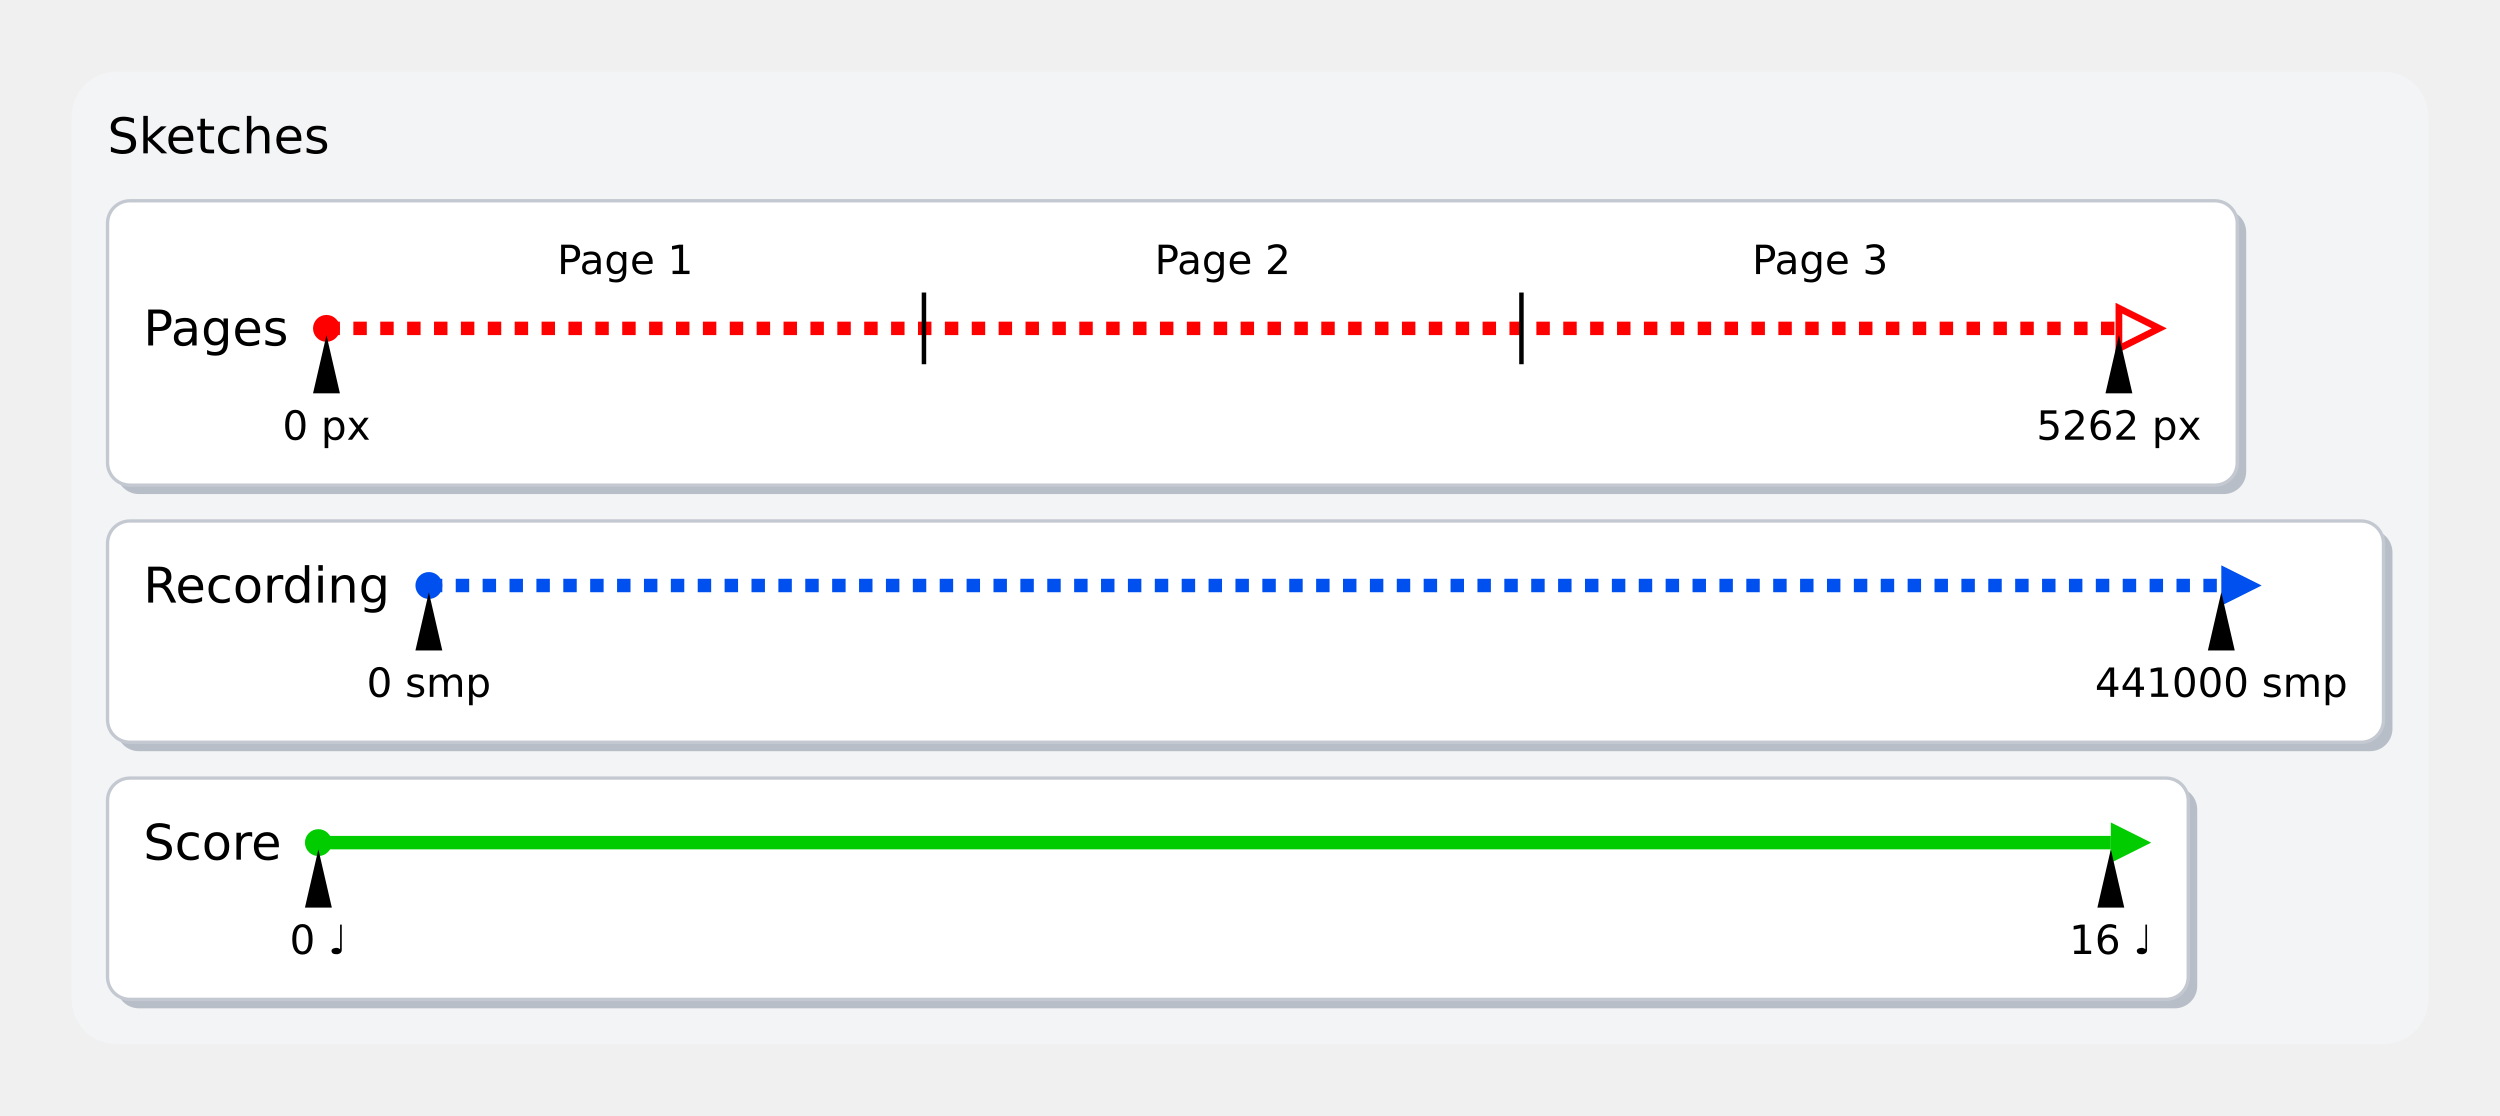
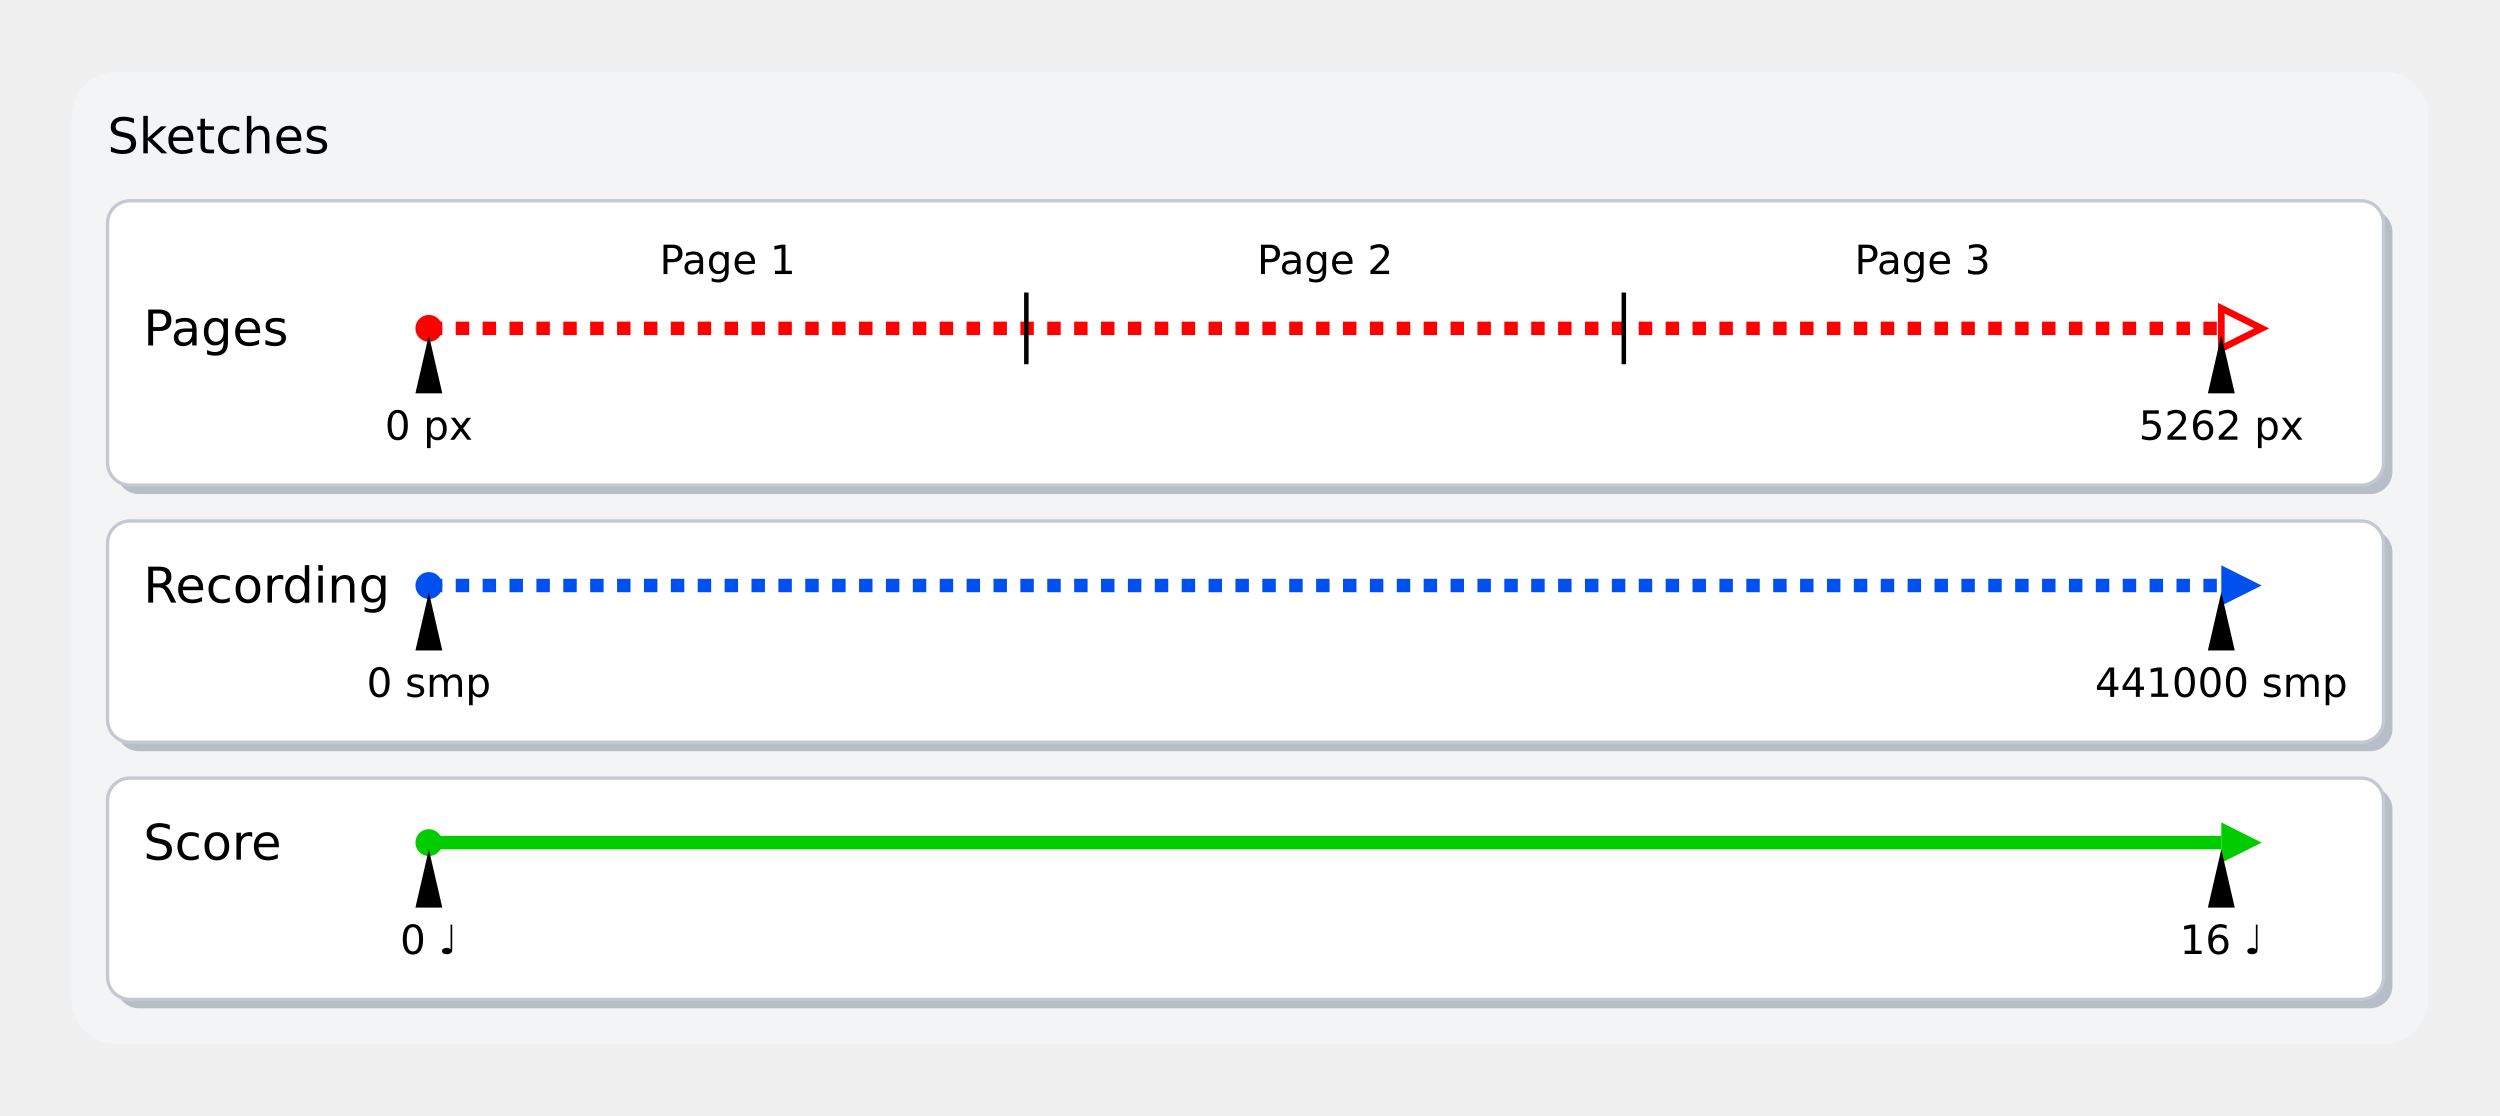
<svg xmlns="http://www.w3.org/2000/svg" width="557.897" height="249.016" viewBox="0 0 557.897 249.016" font-family="DejaVu Sans" text-rendering="geometricPrecision" style="font-kerning:none;font-variant-ligatures:none">
  <g transform="translate(16 16)">
    <rect x="0" y="0" width="525.897" height="217.016" rx="10" fill="#F3F4F6" />
    <text data-address="name" x="8" y="18.21" text-anchor="start" font-size="11" fill="#000000">Sketches</text>
-     <rect data-address="pages/card" x="10" y="30.805" width="475.257" height="63.453" rx="5" fill="#B8BEC8" />
-     <rect data-address="pages/card" x="8" y="28.805" width="475.257" height="63.453" rx="5" fill="#FFFFFF" stroke="#C4C9D1" stroke-width="0.75" />
-     <line data-address="pages" x1="56.855" y1="57.281" x2="456.855" y2="57.281" stroke="#FF0000" stroke-width="3" stroke-dasharray="3 3" />
-     <circle data-address="pages" cx="56.855" cy="57.281" r="3" fill="#FF0000" />
-     <polygon data-address="pages" points="465.855,57.281 456.855,52.781 456.855,61.781" fill="none" stroke="#FF0000" stroke-width="1.5" />
-     <line data-address="page_2/start" x1="190.188" y1="49.281" x2="190.188" y2="65.281" stroke="#000000" stroke-width="1" />
-     <line data-address="page_3/start" x1="323.522" y1="49.281" x2="323.522" y2="65.281" stroke="#000000" stroke-width="1" />
-     <polygon data-address="pages/start" points="56.855,58.781 53.855,71.781 59.855,71.781" fill="#000000" />
-     <polygon data-address="pages/end" points="456.855,58.781 453.855,71.781 459.855,71.781" fill="#000000" />
+     <rect data-address="pages/card" x="10" y="30.805" width="507.897" height="63.453" rx="5" fill="#B8BEC8" />
+     <rect data-address="pages/card" x="8" y="28.805" width="507.897" height="63.453" rx="5" fill="#FFFFFF" stroke="#C4C9D1" stroke-width="0.75" />
+     <line data-address="pages" x1="79.704" y1="57.281" x2="479.704" y2="57.281" stroke="#FF0000" stroke-width="3" stroke-dasharray="3 3" />
+     <circle data-address="pages" cx="79.704" cy="57.281" r="3" fill="#FF0000" />
+     <polygon data-address="pages" points="488.704,57.281 479.704,52.781 479.704,61.781" fill="none" stroke="#FF0000" stroke-width="1.5" />
+     <line data-address="page_2/start" x1="213.037" y1="49.281" x2="213.037" y2="65.281" stroke="#000000" stroke-width="1" />
+     <line data-address="page_3/start" x1="346.37" y1="49.281" x2="346.37" y2="65.281" stroke="#000000" stroke-width="1" />
+     <polygon data-address="pages/start" points="79.704,58.781 76.704,71.781 82.704,71.781" fill="#000000" />
+     <polygon data-address="pages/end" points="479.704,58.781 476.704,71.781 482.704,71.781" fill="#000000" />
    <text data-address="pages/name" x="16" y="61.089" text-anchor="start" font-size="11" fill="#000000">Pages</text>
-     <text data-address="pages/start/label" x="56.855" y="82.135" text-anchor="middle" font-size="9" fill="#000000">0 px</text>
-     <text data-address="pages/end/label" x="456.855" y="82.135" text-anchor="middle" font-size="9" fill="#000000">5262 px</text>
-     <text data-address="page_1/label" x="123.522" y="45.159" text-anchor="middle" font-size="9" fill="#000000">Page 1</text>
-     <text data-address="page_2/label" x="256.855" y="45.159" text-anchor="middle" font-size="9" fill="#000000">Page 2</text>
-     <text data-address="page_3/label" x="390.188" y="45.159" text-anchor="middle" font-size="9" fill="#000000">Page 3</text>
+     <text data-address="pages/start/label" x="79.704" y="82.135" text-anchor="middle" font-size="9" fill="#000000">0 px</text>
+     <text data-address="pages/end/label" x="479.704" y="82.135" text-anchor="middle" font-size="9" fill="#000000">5262 px</text>
+     <text data-address="page_1/label" x="146.37" y="45.159" text-anchor="middle" font-size="9" fill="#000000">Page 1</text>
+     <text data-address="page_2/label" x="279.704" y="45.159" text-anchor="middle" font-size="9" fill="#000000">Page 2</text>
+     <text data-address="page_3/label" x="413.037" y="45.159" text-anchor="middle" font-size="9" fill="#000000">Page 3</text>
    <rect data-address="recording/card" x="10" y="102.258" width="507.897" height="49.379" rx="5" fill="#B8BEC8" />
    <rect data-address="recording/card" x="8" y="100.258" width="507.897" height="49.379" rx="5" fill="#FFFFFF" stroke="#C4C9D1" stroke-width="0.75" />
    <line data-address="recording" x1="79.704" y1="114.66" x2="479.704" y2="114.66" stroke="#0050EF" stroke-width="3" stroke-dasharray="3 3" />
    <circle data-address="recording" cx="79.704" cy="114.66" r="3" fill="#0050EF" />
    <polygon data-address="recording" points="488.704,114.66 479.704,110.16 479.704,119.16" fill="#0050EF" />
    <polygon data-address="recording/start" points="79.704,116.16 76.704,129.16 82.704,129.16" fill="#000000" />
    <polygon data-address="recording/end" points="479.704,116.16 476.704,129.16 482.704,129.16" fill="#000000" />
    <text data-address="recording/name" x="16" y="118.468" text-anchor="start" font-size="11" fill="#000000">Recording</text>
    <text data-address="recording/start/label" x="79.704" y="139.514" text-anchor="middle" font-size="9" fill="#000000">0 smp</text>
    <text data-address="recording/end/label" x="479.704" y="139.514" text-anchor="middle" font-size="9" fill="#000000">441000 smp</text>
-     <rect data-address="score/card" x="10" y="159.637" width="464.329" height="49.379" rx="5" fill="#B8BEC8" />
-     <rect data-address="score/card" x="8" y="157.637" width="464.329" height="49.379" rx="5" fill="#FFFFFF" stroke="#C4C9D1" stroke-width="0.75" />
-     <line data-address="score" x1="55.05" y1="172.039" x2="455.05" y2="172.039" stroke="#00CC00" stroke-width="3" />
-     <circle data-address="score" cx="55.05" cy="172.039" r="3" fill="#00CC00" />
-     <polygon data-address="score" points="464.05,172.039 455.05,167.539 455.05,176.539" fill="#00CC00" />
-     <polygon data-address="score/start" points="55.05,173.539 52.05,186.539 58.05,186.539" fill="#000000" />
-     <polygon data-address="score/end" points="455.05,173.539 452.05,186.539 458.05,186.539" fill="#000000" />
+     <rect data-address="score/card" x="10" y="159.637" width="507.897" height="49.379" rx="5" fill="#B8BEC8" />
+     <rect data-address="score/card" x="8" y="157.637" width="507.897" height="49.379" rx="5" fill="#FFFFFF" stroke="#C4C9D1" stroke-width="0.75" />
+     <line data-address="score" x1="79.704" y1="172.039" x2="479.704" y2="172.039" stroke="#00CC00" stroke-width="3" />
+     <circle data-address="score" cx="79.704" cy="172.039" r="3" fill="#00CC00" />
+     <polygon data-address="score" points="488.704,172.039 479.704,167.539 479.704,176.539" fill="#00CC00" />
+     <polygon data-address="score/start" points="79.704,173.539 76.704,186.539 82.704,186.539" fill="#000000" />
+     <polygon data-address="score/end" points="479.704,173.539 476.704,186.539 482.704,186.539" fill="#000000" />
    <text data-address="score/name" x="16" y="175.847" text-anchor="start" font-size="11" fill="#000000">Score</text>
-     <text data-address="score/start/label" x="55.05" y="196.893" text-anchor="middle" font-size="9" fill="#000000">0 ♩</text>
-     <text data-address="score/end/label" x="455.05" y="196.893" text-anchor="middle" font-size="9" fill="#000000">16 ♩</text>
+     <text data-address="score/start/label" x="79.704" y="196.893" text-anchor="middle" font-size="9" fill="#000000">0 ♩</text>
+     <text data-address="score/end/label" x="479.704" y="196.893" text-anchor="middle" font-size="9" fill="#000000">16 ♩</text>
  </g>
</svg>
